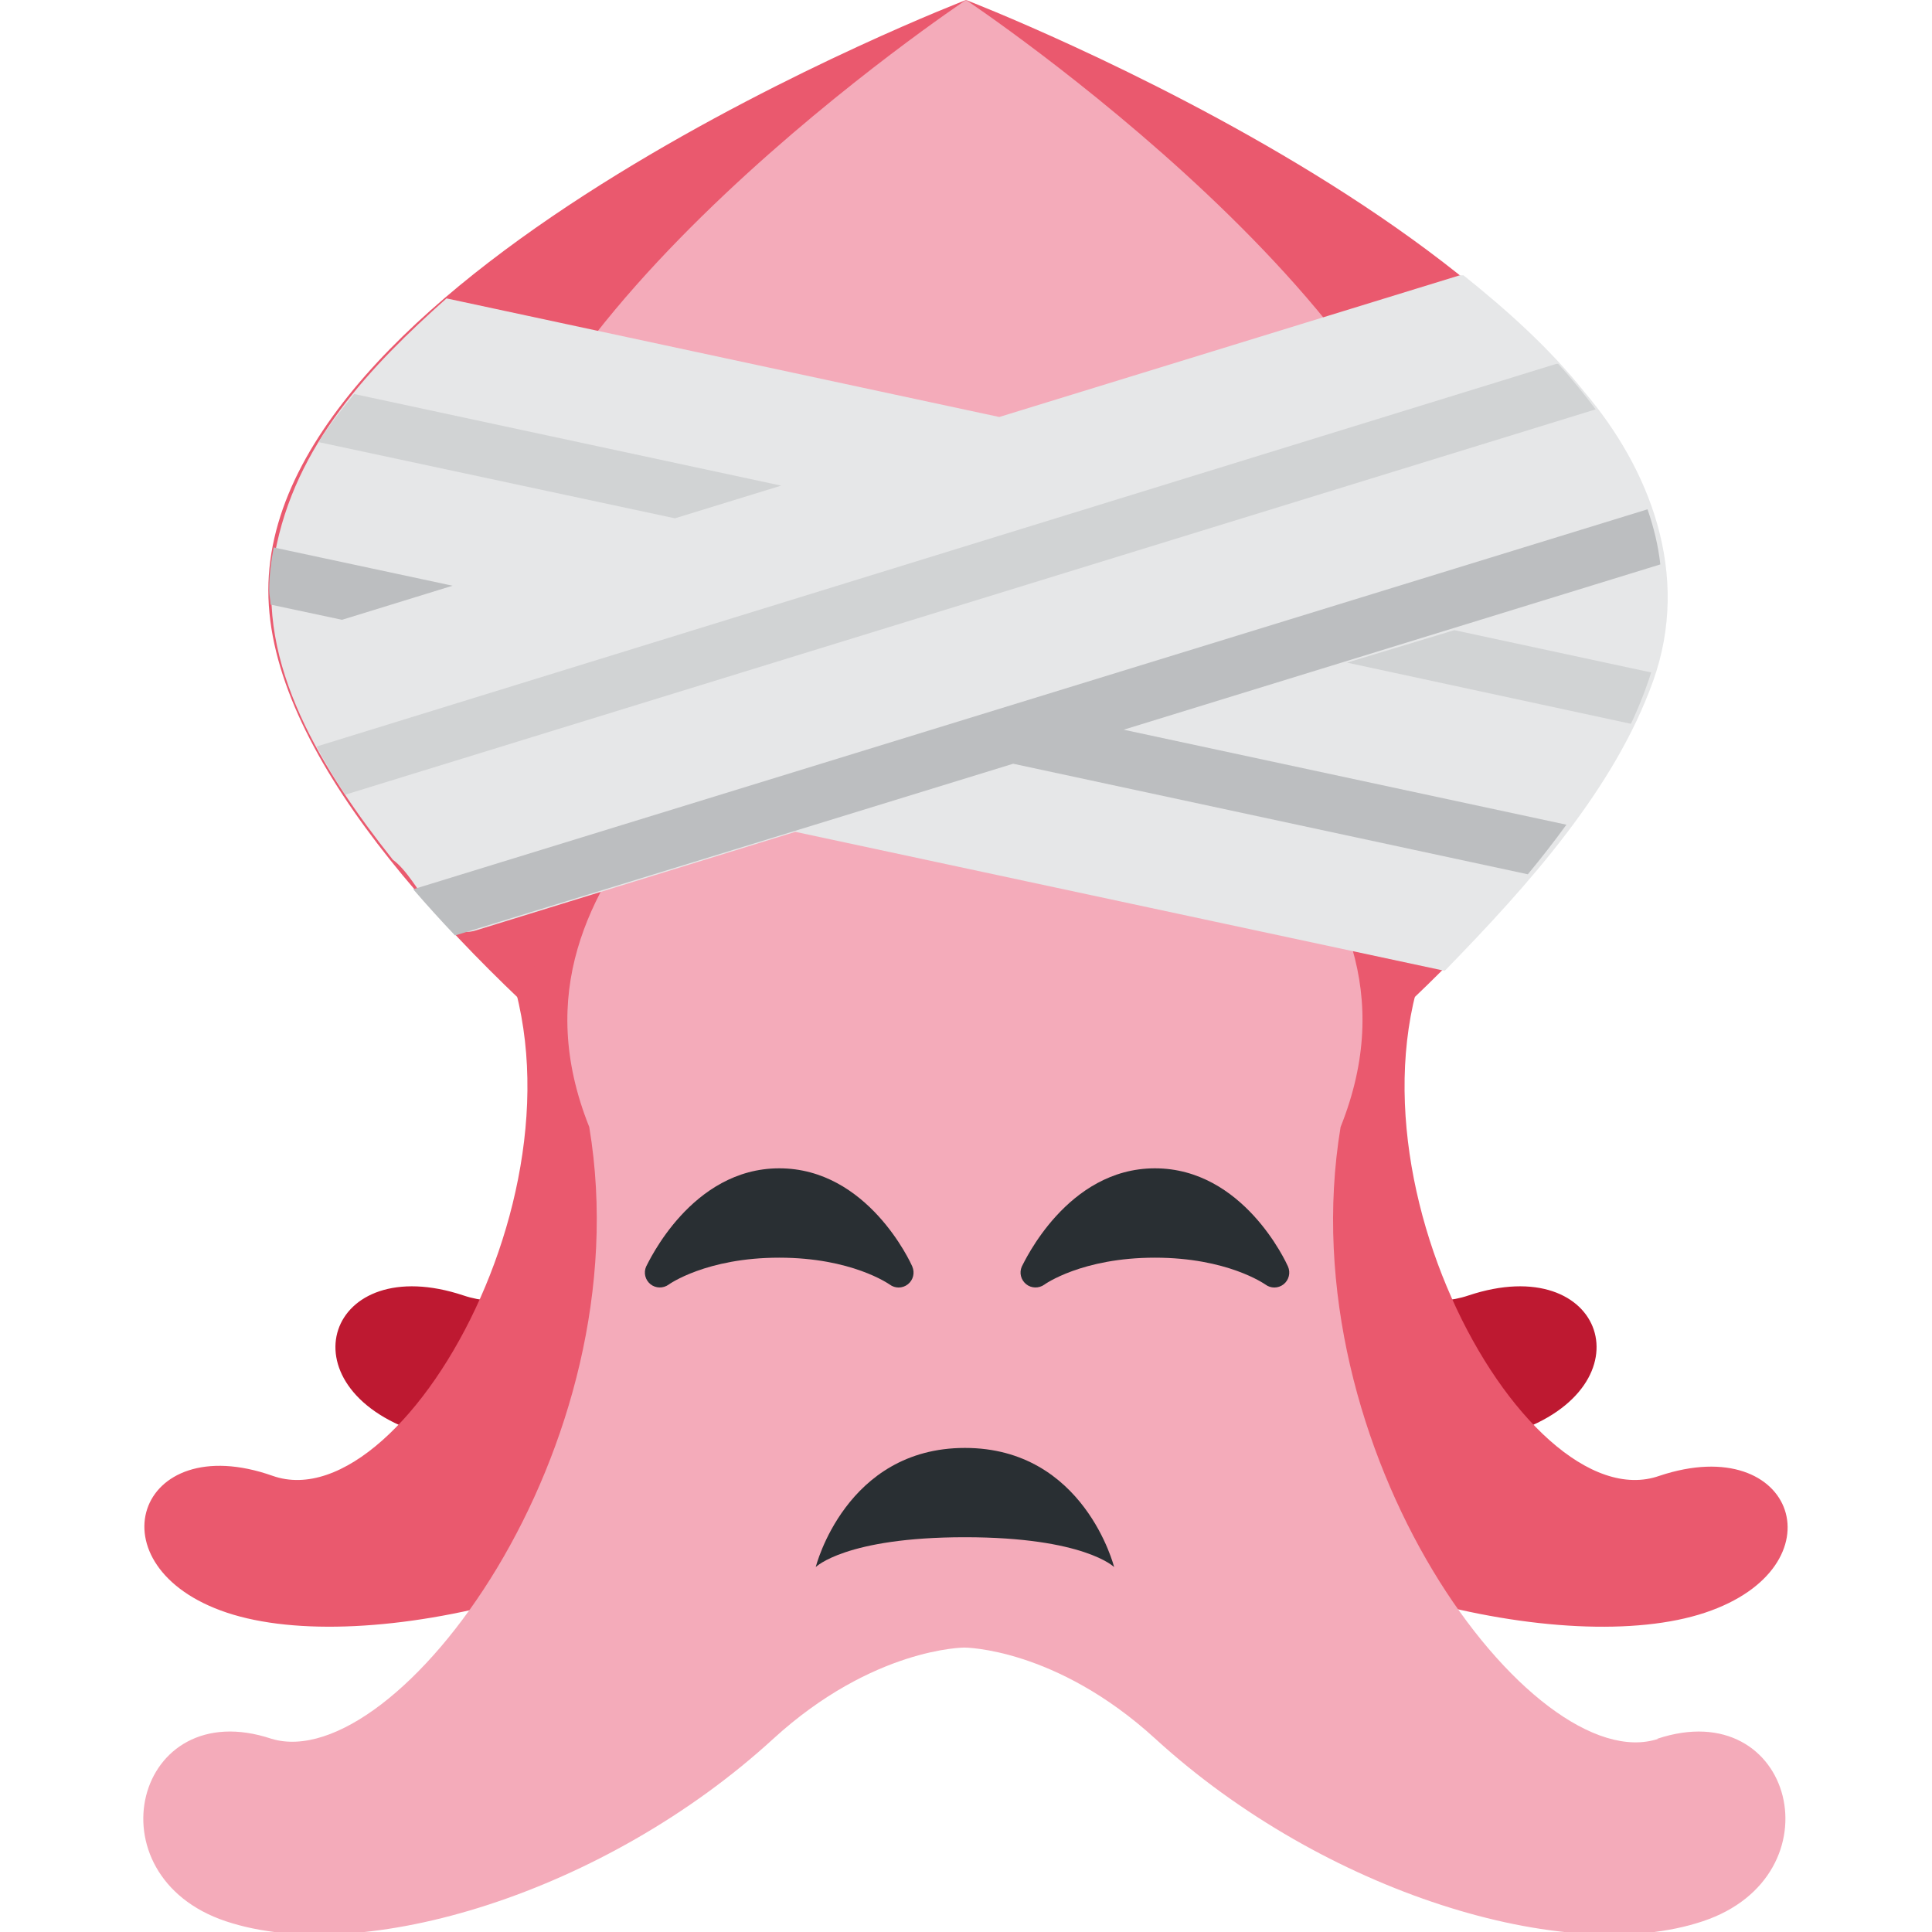
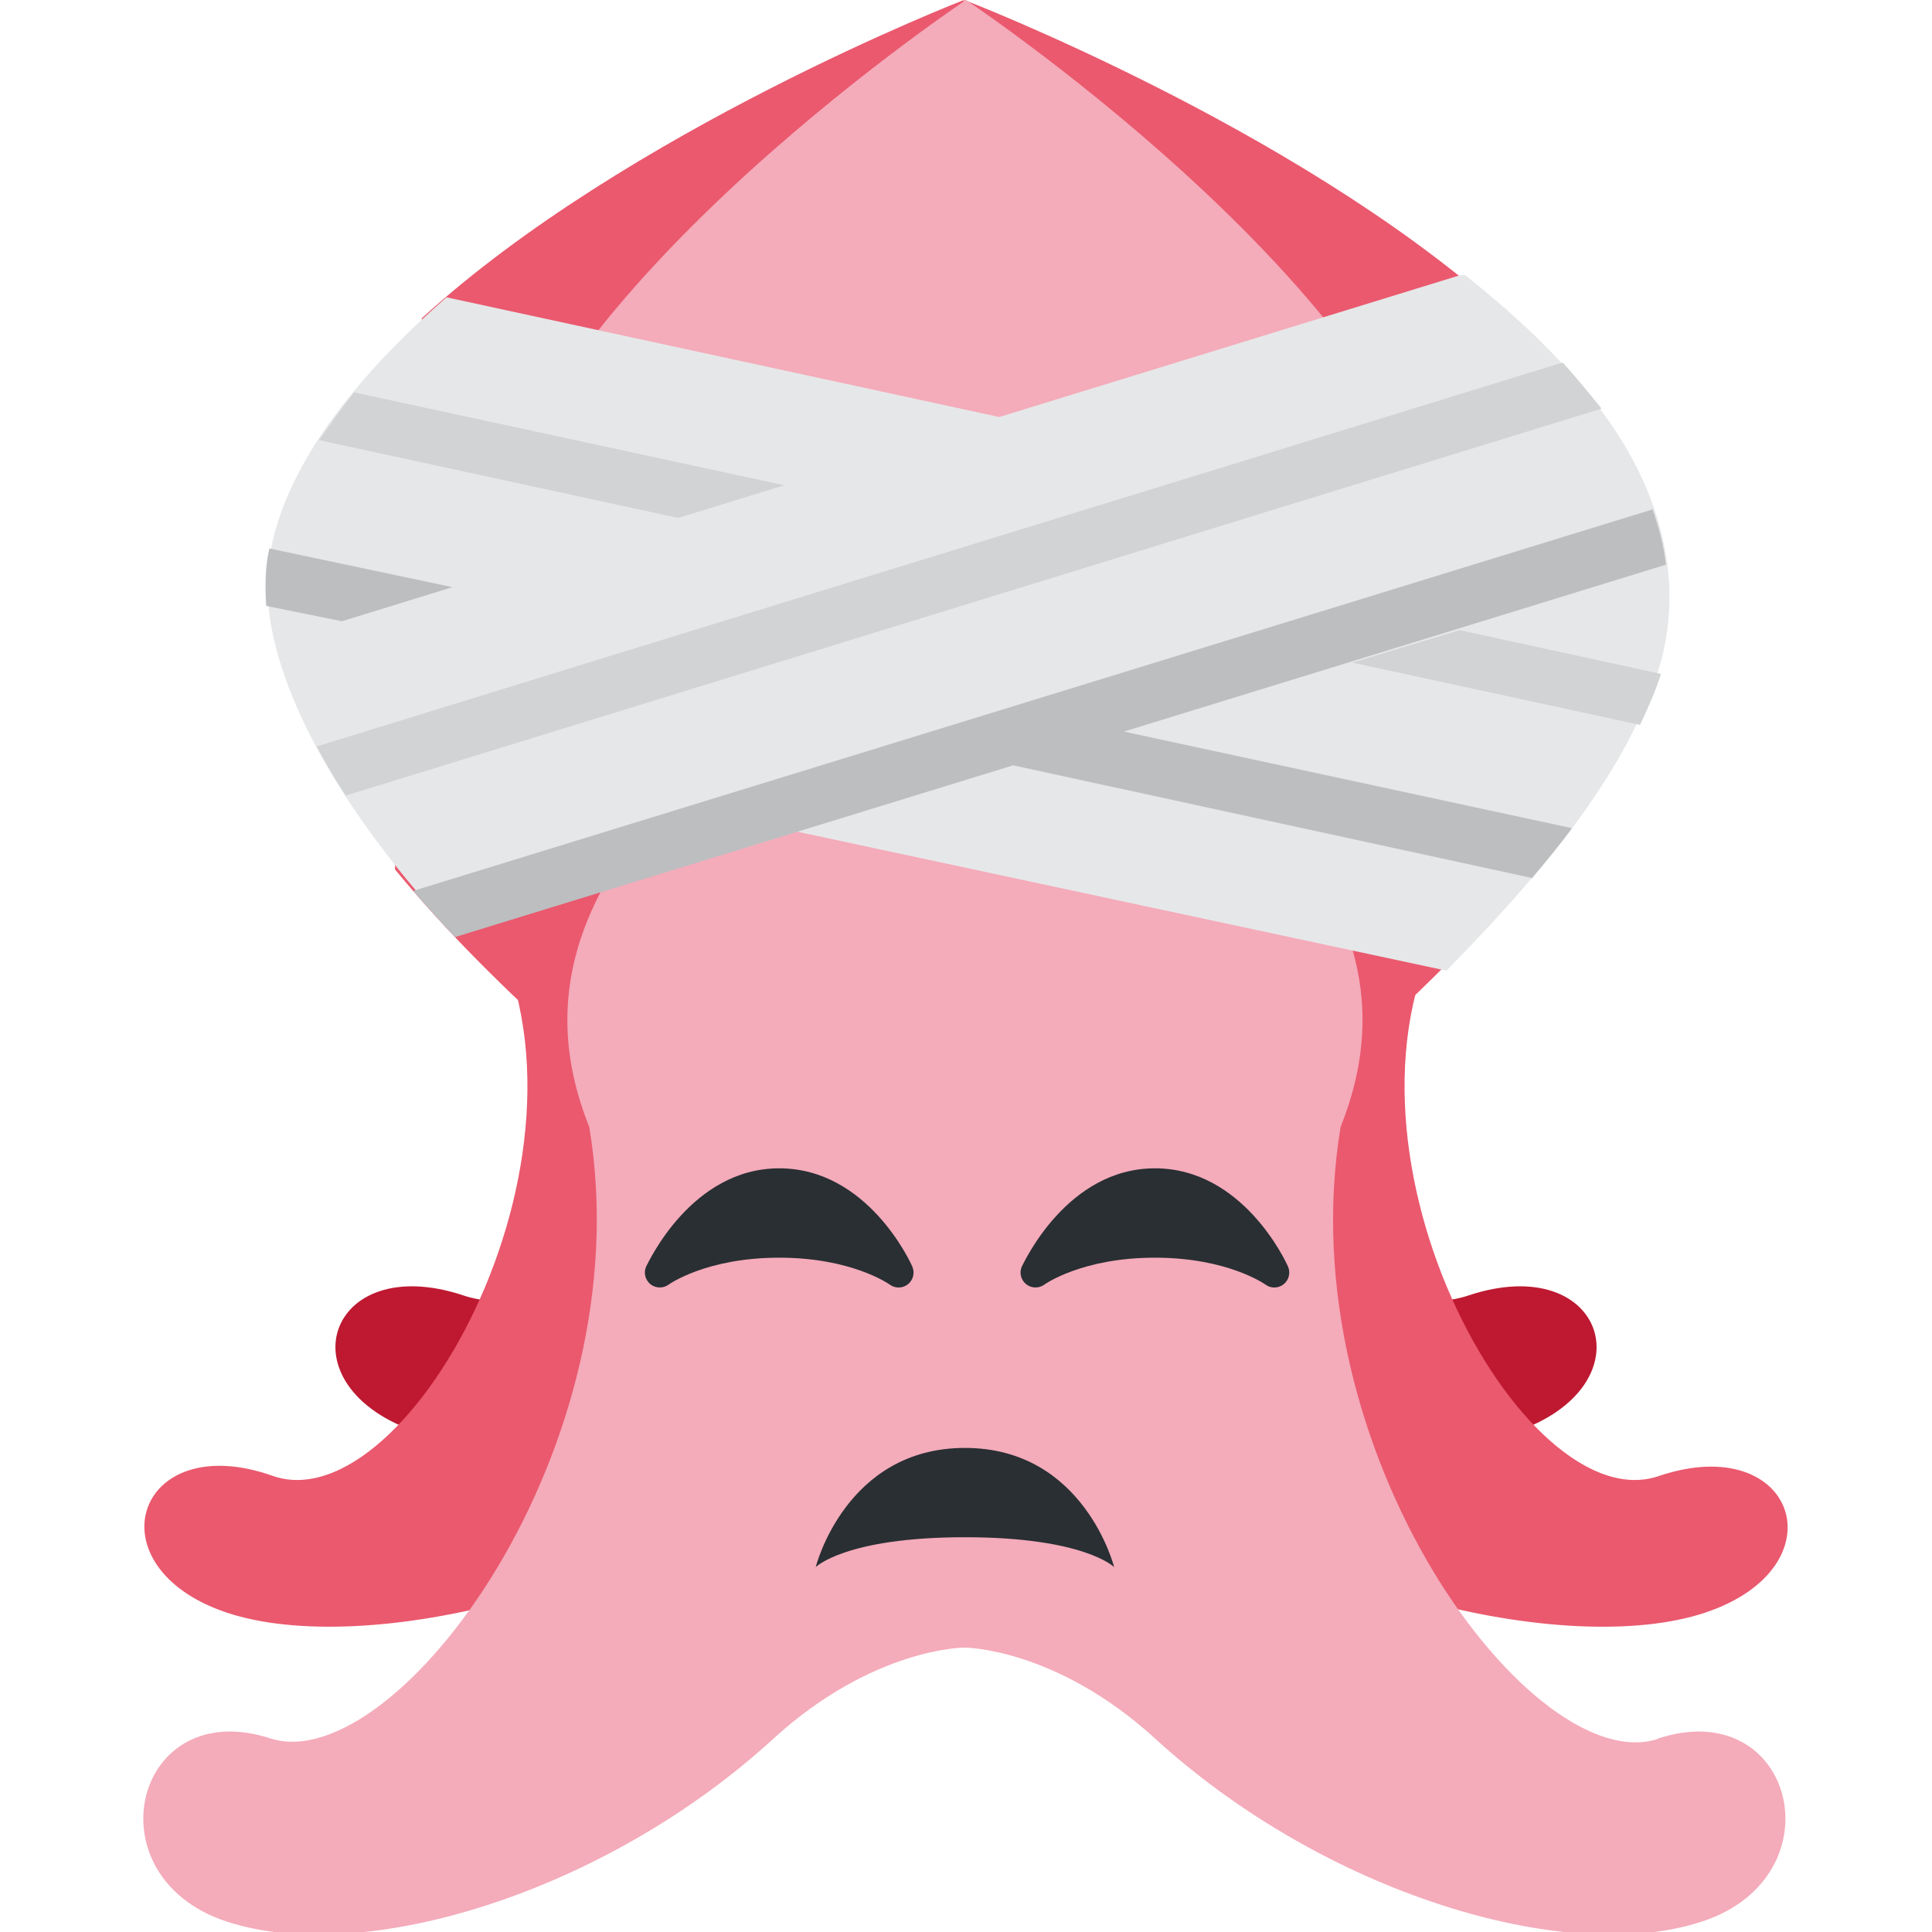
<svg xmlns="http://www.w3.org/2000/svg" viewBox="0 0 36 36">
-   <path fill="#EA596E" d="M31 11C31 5 18 0 18 0v25s13-8 13-14z" />
-   <path fill="#EA596E" d="m5 11c0-6 13-11 13-11v25c.001 0-13-8-13-14z" />
+   <path fill="#EA596E" d="m27.9 5.74c-3.84-3.4-9.93-5.74-9.93-5.74v25s5.96-3.67 9.81-7.9z" />
+   <path fill="#EA596E" d="m7.86 5.93c3.83-3.5 10.1-5.93 10.1-5.93v25c.001 0-6.82-4.2-10.6-8.8z" />
  <path fill="#F4ABBA" d="m27 11c0 3.83-9 12-9 12s-9-8.17-9-12c0-5 9-11 9-11s9 6 9 11z" />
  <path fill="#BE1931" d="m13 15.9c2.55 4.25-1.81 9.1-4.36 8.24-2.55-.851-3.4 1.7-.851 2.55s8.05-.396 11.1-3.4c.851-.851 1.7-.851 1.7-.851l-7.55-6.54z" />
  <path fill="#BE1931" d="m23 15.9c-2.55 4.25 1.81 9.1 4.36 8.24 2.55-.851 3.4 1.7.851 2.55s-8.05-.396-11.1-3.4c-.851-.851-1.7-.851-1.7-.851l7.55-6.54z" />
  <path fill="#EA596E" d="m9 17c2.55 4.25-1.37 11.4-3.92 10.5s-3.4 1.7-.851 2.55 8.05-.396 11.1-3.4c.851-.851 1.7-.851 1.7-.851l-7.99-8.81zm18 0c-2.55 4.25 1.37 11.4 3.92 10.5 2.55-.851 3.4 1.7.851 2.55-2.55.851-8.05-.396-11.1-3.4-.851-.852-1.7-.852-1.7-.852l7.99-8.81z" />
  <path fill="#F4ABBA" d="m30.9 32.4c-2.32.774-6.92-5.35-5.92-11.4 2-5-4-7.48-4-9.98 0-6.11-2.03-9.74-3.03-9.74s-2.97 3.63-2.97 9.74c0 2.5-6 4.98-4 9.98 1 6-3.6 12.1-5.92 11.4-2.55-.851-3.4 2.55-.851 3.4 2.55.851 7.07-.533 10.2-3.4 1.86-1.7 3.56-1.7 3.56-1.7s1.7 0 3.56 1.7c3.14 2.87 7.66 4.25 10.2 3.4 2.55-.85 1.7-4.25-.85-3.4z" />
-   <g>
-     <path fill="#E6E7E8" d="m27.2 5.13-8.58 2.64-10.3-2.21c-1.4 1.25-2.83 2.72-3.2 4.77-.37 2.04.905 4.06 2.2 5.69.517.38.853 1.56 1.57 1.31 1.98-.61 3.95-1.22 5.93-1.83l12.1 2.59c1.58-1.62 3.16-3.39 3.88-5.39.722-2.01-.072-3.98-1.28-5.4-.652-.818-1.44-1.52-2.25-2.17z" />
-     <path fill="#BCBEC0" d="m30.7 9.49-23 7.08c.249.29.51.577.779.861l10.4-3.2 9.59 2.06c.255-.307.494-.615.719-.924l-8.25-1.77 10-3.08c-.039-.347-.122-.691-.24-1.03zm-25.6.711c-.049.263-.084.527-.084.795 0 .088.022.18.027.27l1.33.283 2.06-.635z" />
-     <path fill="#D1D3D4" d="m29 6.78c-7.71 2.38-15.4 4.75-23.1 7.13.16.299.336.599.533.898l23.3-7.18c-.216-.287-.444-.571-.699-.848zm-22.4.562c-.239.295-.474.591-.664.896l6.64 1.42 1.98-.609zm20.5 4.4-2 .605 5.29 1.14c.152-.321.277-.64.377-.957z" />
-   </g>
+   <path fill="#E6E7E8" d="m27.2 5.13-8.58 2.64-10.3-2.23c-1.45 1.27-3.02 3.01-3.3 4.86-.28 1.83 1.05 4.2 2.71 6.17.714.773.793.857.793.857 1.98-.61 4.35-1.32 6.33-1.93l12.1 2.59c1.58-1.62 3.16-3.39 3.88-5.39.722-2.01-.072-3.98-1.28-5.4-.652-.818-1.44-1.52-2.25-2.17z" />
+   <path fill="#BCBEC0" d="m7.7 16.6c.249.29.51.577.779.861l10.4-3.2 9.67 2.1c.255-.307.518-.62.743-.929l-8.35-1.8 10.1-3.11c-.039-.347-.13-.689-.248-1.03-7.69 2.37-15.4 4.74-23.1 7.11zm-2.68-6.38c-.077.318-.085.698-.059 1.07l1.41.286 2.06-.635z" />
+   <path fill="#D1D3D4" d="m29.1 6.76c-7.71 2.38-15.5 4.77-23.2 7.15.16.299.346.615.543.914l23.4-7.21c-.286-.354-.494-.603-.713-.848zm-22.5.552c-.217.27-.38.499-.654.889l6.69 1.45 1.98-.609zm20.6 4.43-2 .605 5.36 1.16c.152-.321.29-.633.39-.95z" />
  <g fill="#292F33">
    <path d="m17 23.6c-.033-.075-.833-1.83-2.48-1.83-1.64 0-2.44 1.76-2.48 1.83-.051.115-.018.249.08.329.098.079.237.081.339.008.007-.006.701-.502 2.06-.502 1.35 0 2.04.489 2.06.501.049.037.108.055.166.055.061 0 .123-.021.173-.061.099-.079.132-.214.081-.33z" />
    <path d="m24 23.6c-.033-.075-.833-1.83-2.48-1.83-1.64 0-2.44 1.76-2.48 1.83-.051.115-.018.249.081.329.097.079.237.081.339.008.007-.006.701-.502 2.06-.502 1.35 0 2.04.489 2.06.501.049.037.108.055.166.055.061 0 .123-.021.173-.061.098-.079.132-.214.081-.33z" />
    <path d="m15.2 29.2s.556-2.22 2.78-2.22 2.78 2.22 2.78 2.22-.556-.556-2.78-.556-2.78.556-2.78.556z" />
  </g>
</svg>
